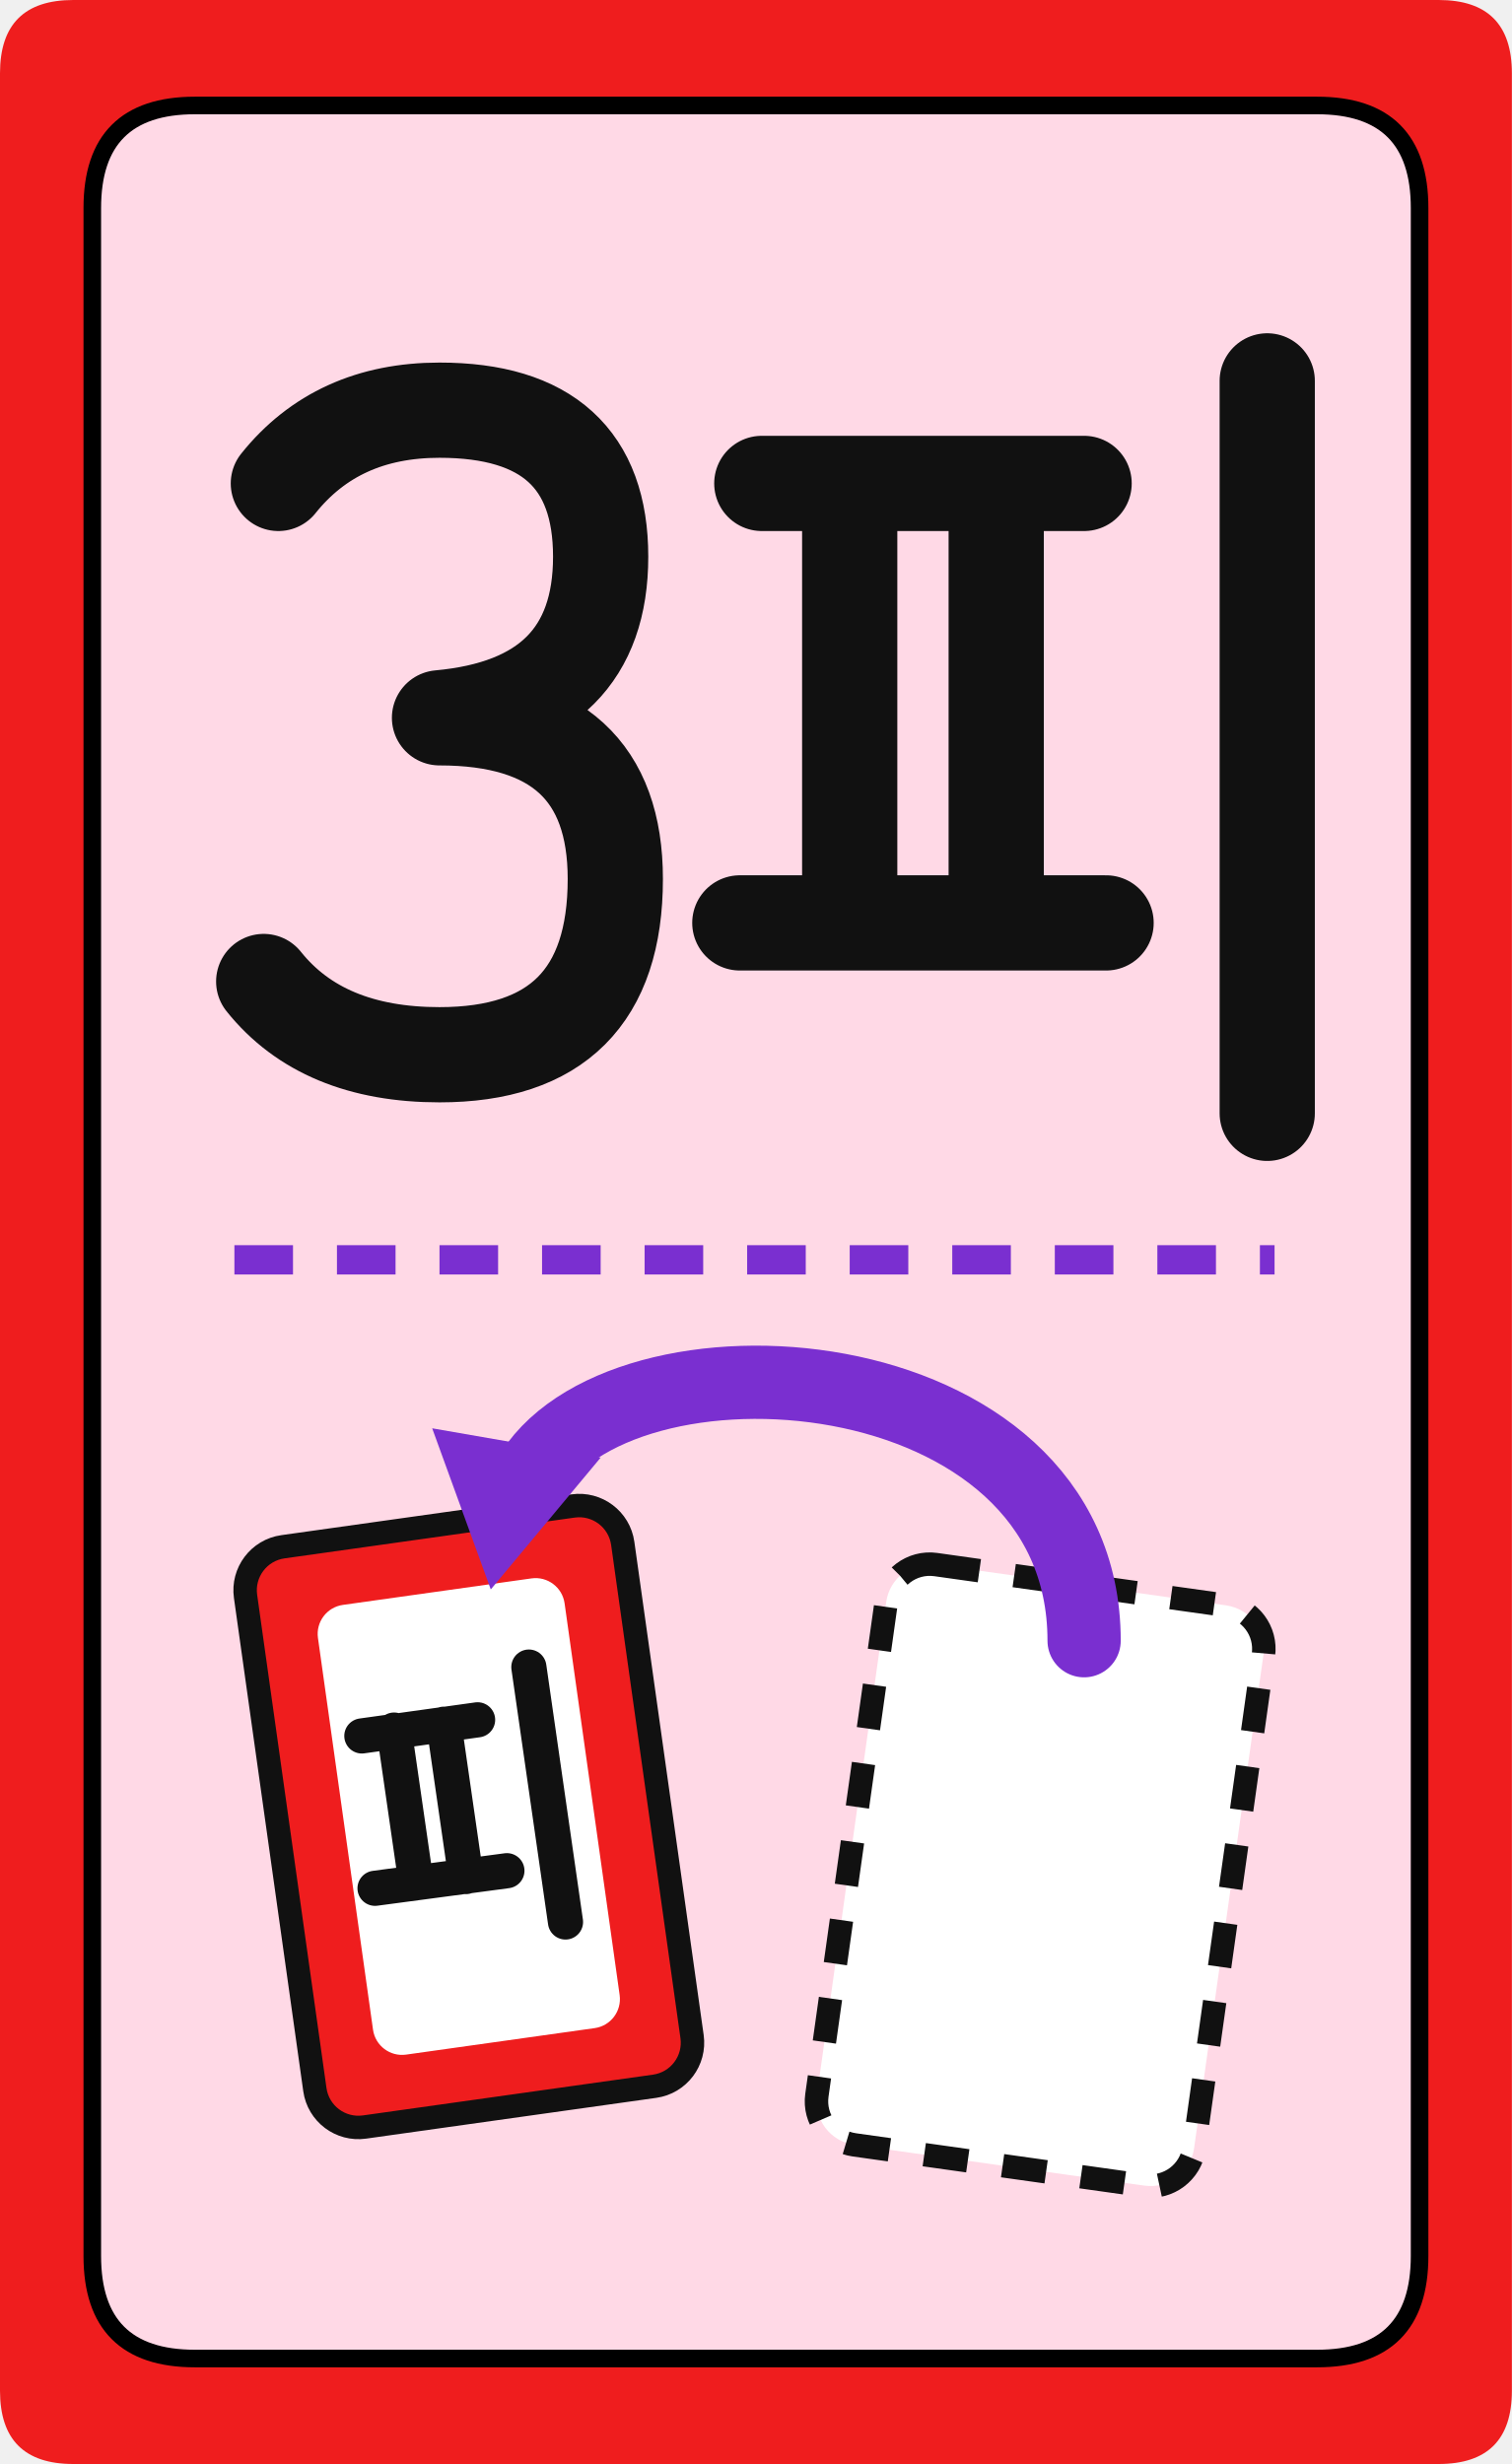
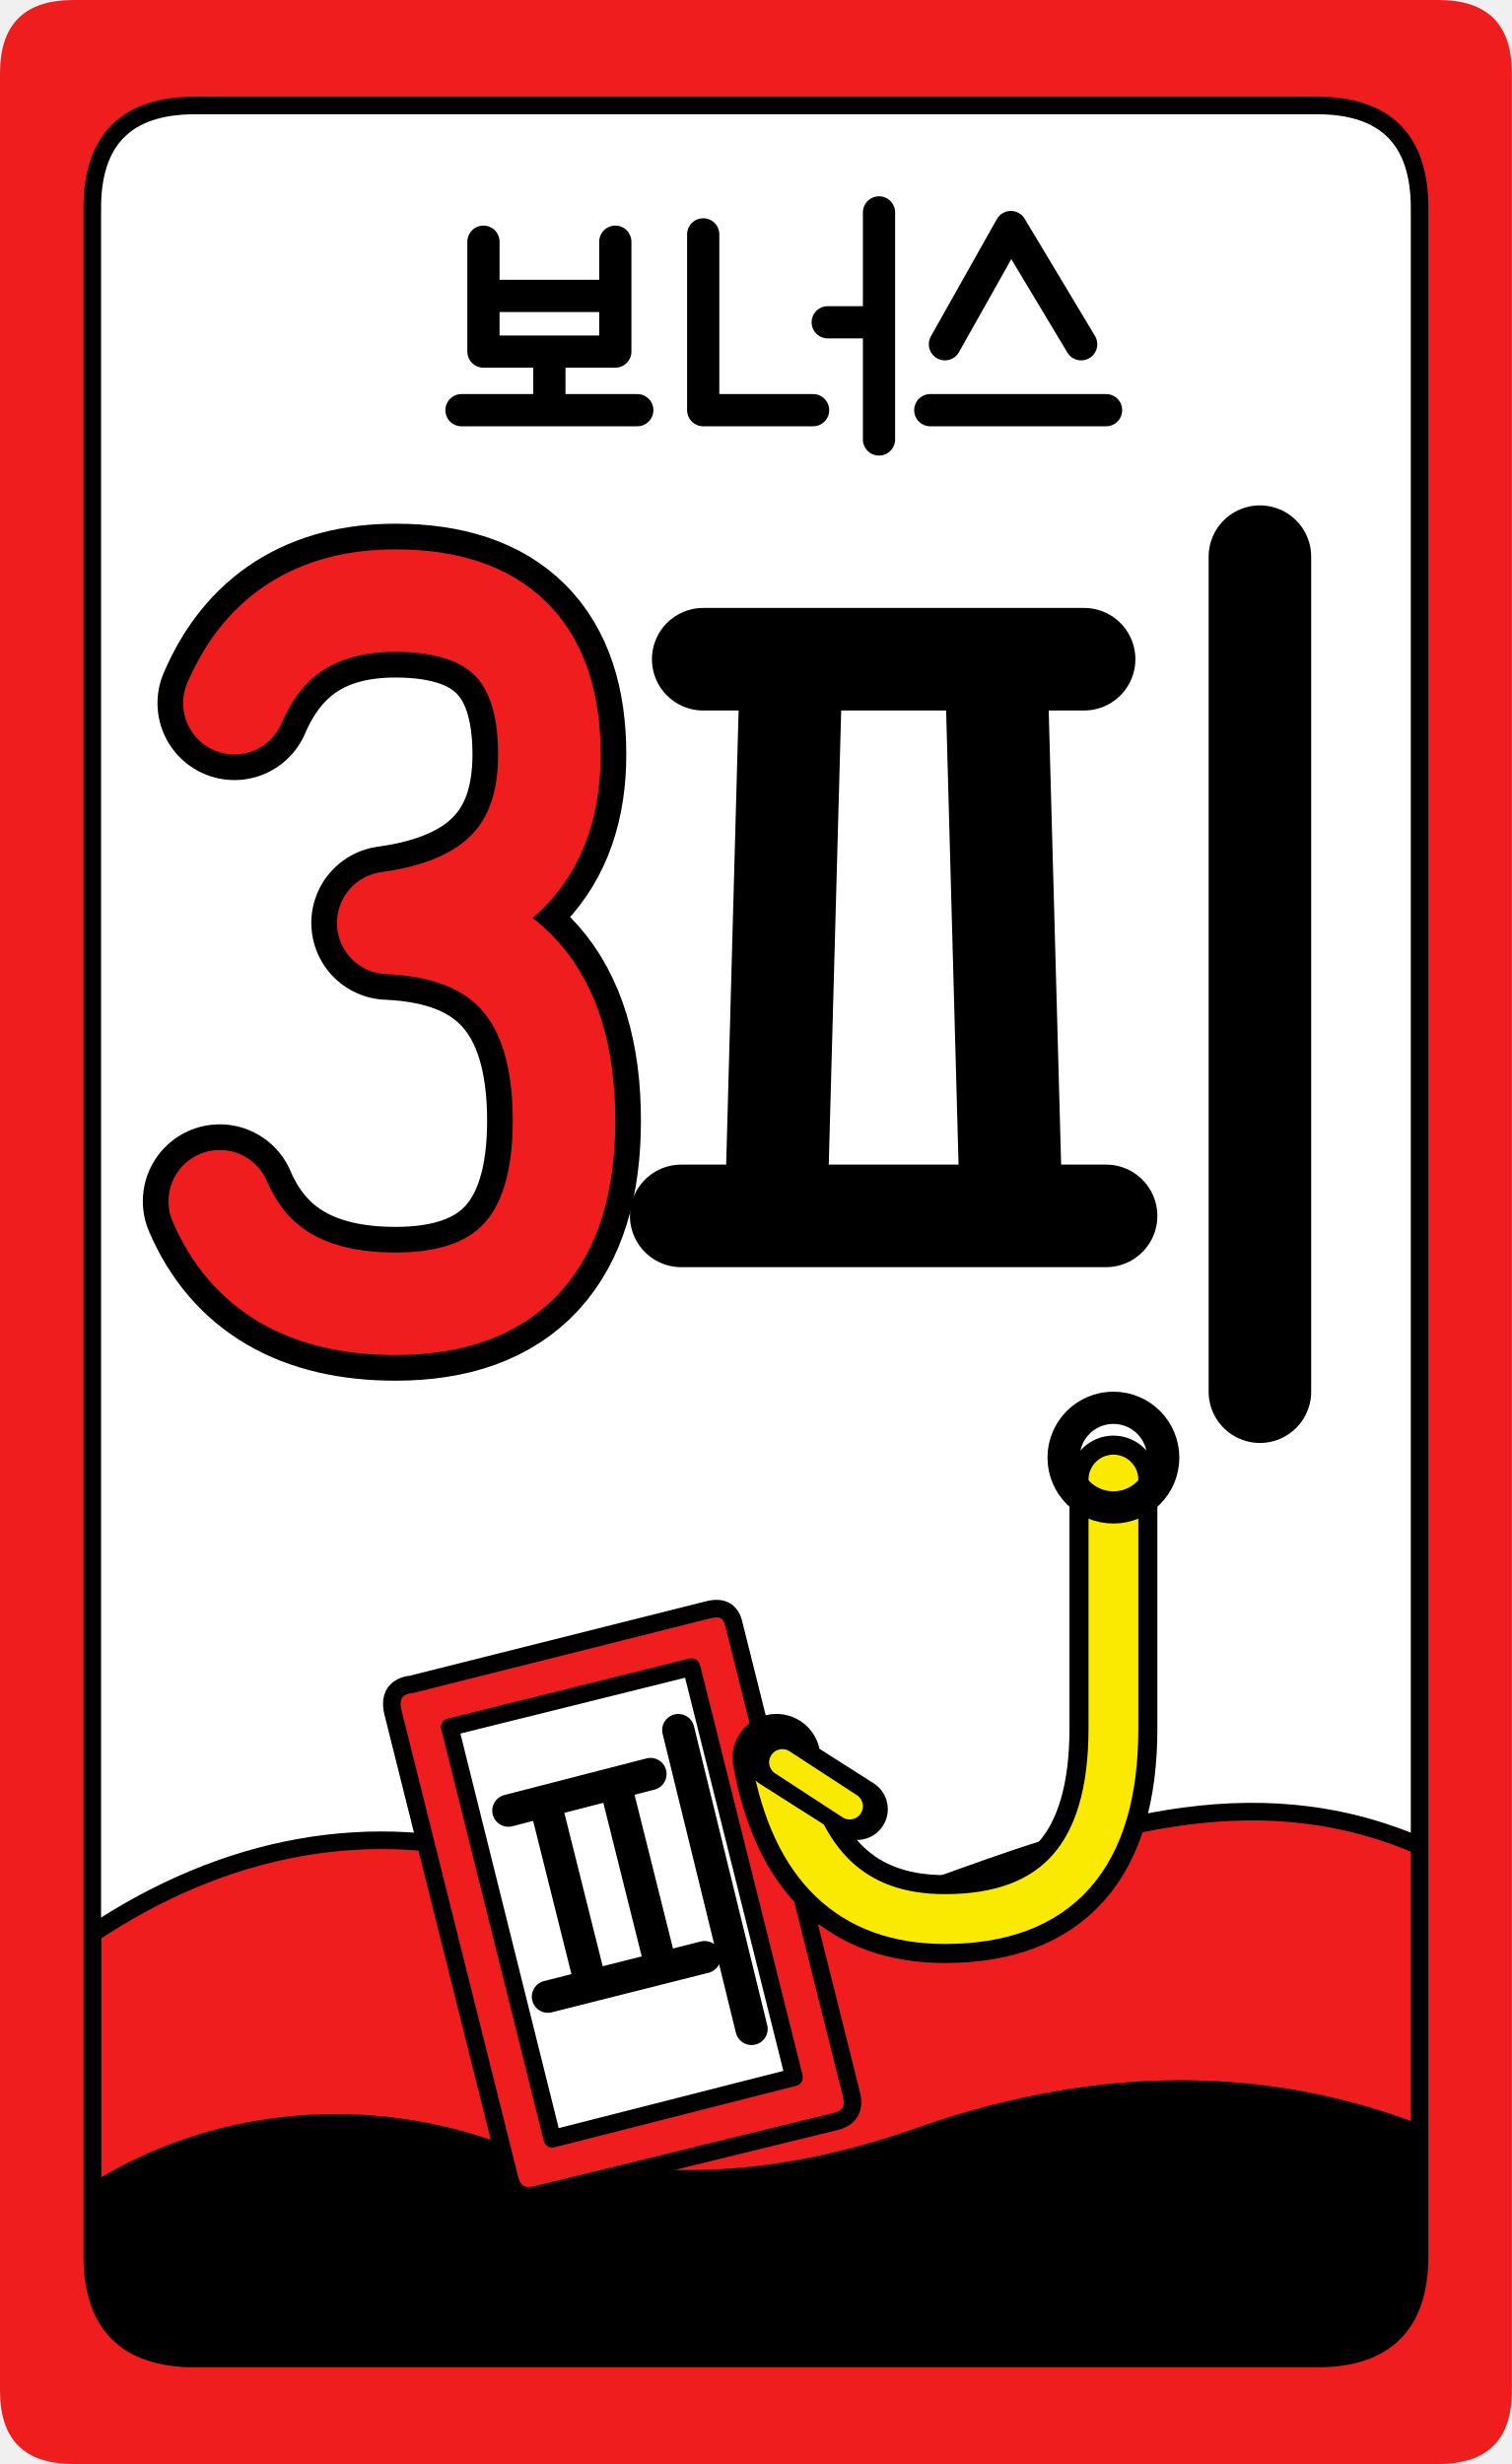
<svg xmlns="http://www.w3.org/2000/svg" width="103.2" height="168.2" viewBox="0 0 103.2 168.2">
-   <path fill="#ffd9e6" d="M13.3 7.2q-7 0-7 7V154q0 7 7 7h76.6q7 0 7-7V14.2q0-7-7-7z" />
-   <path fill="none" stroke="#111" stroke-linecap="round" stroke-linejoin="round" stroke-width="6.5" d="M19 33q4-5 11-5 11 0 11 10T30 49q12 0 12 11 0 12-12 12-8 0-12-5m34-34h22m-16 0v30m10-30v30m-17.5 0h25m11-37v50" />
-   <path fill="none" stroke="#7a2fd0" stroke-dasharray="4 3" stroke-width="2" d="M16 86h71" />
-   <g stroke="#111" stroke-linejoin="round" stroke-width="1.6">
-     <rect width="26" height="40" x="58" y="108" fill="#fff" stroke-dasharray="3 2.4" rx="3" transform="rotate(8 71 128)" />
-     <rect width="26" height="40" x="19" y="104" fill="#ef1d1e" rx="3" transform="rotate(-8 32 124)" />
-     <rect width="17" height="31" x="23.5" y="108.5" fill="#fff" stroke="none" rx="2" transform="rotate(-8 32 124)" />
+   <path fill="#fff" d="M13.3 7.2q-7 0-7 7V154q0 7 7 7h76.6q7 0 7-7V14.2q0-7-7-7z" />
+   <path fill="none" stroke="#000" stroke-linecap="round" stroke-linejoin="round" stroke-width="2.2" d="M33 16.5V24h9v-7.5m-9 3.7h9M37.5 24v3.2m-6 .8h12M48 16v12h7.5M60 14.5V30m-3.5-8H60m9-6.5-4.5 8m4.5-8 4.8 8M63.5 28h12" />
+   <g fill="none" stroke-linecap="round" stroke-linejoin="round">
+     <path stroke="#000" stroke-width="10.5" d="M16 48q3-7 11-7 10.5 0 10.5 10.5 0 10-11 11.5 12 .5 12 13.5Q38.5 89 27 89q-9 0-12-7" />
+     <path stroke="#ef1d1e" stroke-width="7" d="M16 48q3-7 11-7 10.5 0 10.5 10.5 0 10-11 11.5 12 .5 12 13.5Q38.5 89 27 89q-9 0-12-7" />
+     <path stroke="#000" stroke-width="7" d="M48 45h26m-20 .5L53 82m15-36.5L69 82m-22.5 1h29M86 38v57" />
  </g>
-   <path fill="none" stroke="#111" stroke-linecap="round" stroke-width="2.4" d="m24.7 118.5 7.9-1.1m-5.7.7 1.5 10.4m1.9-10.8 1.5 10.4m-6.2.8 9-1.2m1.5-13.9 2.5 17.4" />
-   <path fill="none" stroke="#7a2fd0" stroke-linecap="round" stroke-width="5" d="M74 112c0-20-32-22-38-11" />
-   <path fill="#7a2fd0" d="m29.5 97.5 11.5 2-7.5 9Z" />
+   <path fill="#ef1d1e" stroke="#000" stroke-width="1.2" d="M6.3 161v-29c9-6 19-8 29-5s17 6 28 2 22-8 33.6-3v35z" />
+   <path d="M6.3 161v-12c8-5 18-6 27-3 10 3 19 3 30-1q17.8-6 33.6 0v16z" />
+   <g stroke="#000" stroke-linejoin="round" stroke-width="1.2">
+     <path fill="#ef1d1e" d="m28 115 20.3-5.1q1.5-.4 1.8 1l8 32q.4 1.5-1 1.9l-20.4 5q-1.5.4-1.9-1l-8-32q-.3-1.5 1.1-1.8z" />
+     <path fill="#fff" d="m30.7 117.9 16.5-4.1 7 28-16.5 4.2z" />
+     <path fill="none" stroke-linecap="round" stroke-width="2.2" d="m34.7 123.6 9.7-2.5m-7.2 1.9 3 12m1.8-13.2 3 12m-7.6 2.5 10.7-2.7m-1.8-15.5 5 20.4" />
+   </g>
+   <g fill="none" stroke-linecap="round" stroke-linejoin="round">
+     <path stroke="#000" stroke-width="6" d="M76 101v17q0 13-11.5 13-9.5 0-11.5-11" />
+     <path stroke="#faea01" stroke-width="3.4" d="M76 101v17q0 13-11.5 13-9.5 0-11.5-11" />
+     <path stroke="#000" stroke-width="4.2" d="m53 120 5.5 3.5" />
+     <path stroke="#faea01" stroke-width="1.8" d="m53.4 120.3 4.6 3" />
+   </g>
+   <circle cx="76" cy="99.5" r="3.4" fill="none" stroke="#000" stroke-width="2.2" />
  <path fill="#ef1d1e" d="M5 0Q0 0 0 5v158.2q0 5 5 5h93.2q5 0 5-5V5q0-5-5-5zm8.3 7.2h76.6q7 0 7 7V154q0 7-7 7H13.3q-7 0-7-7V14.2q0-7 7-7" />
  <path fill="none" stroke="#000" stroke-width="1.2" d="M13.3 7.2q-7 0-7 7V154q0 7 7 7h76.6q7 0 7-7V14.2q0-7-7-7z" />
</svg>
